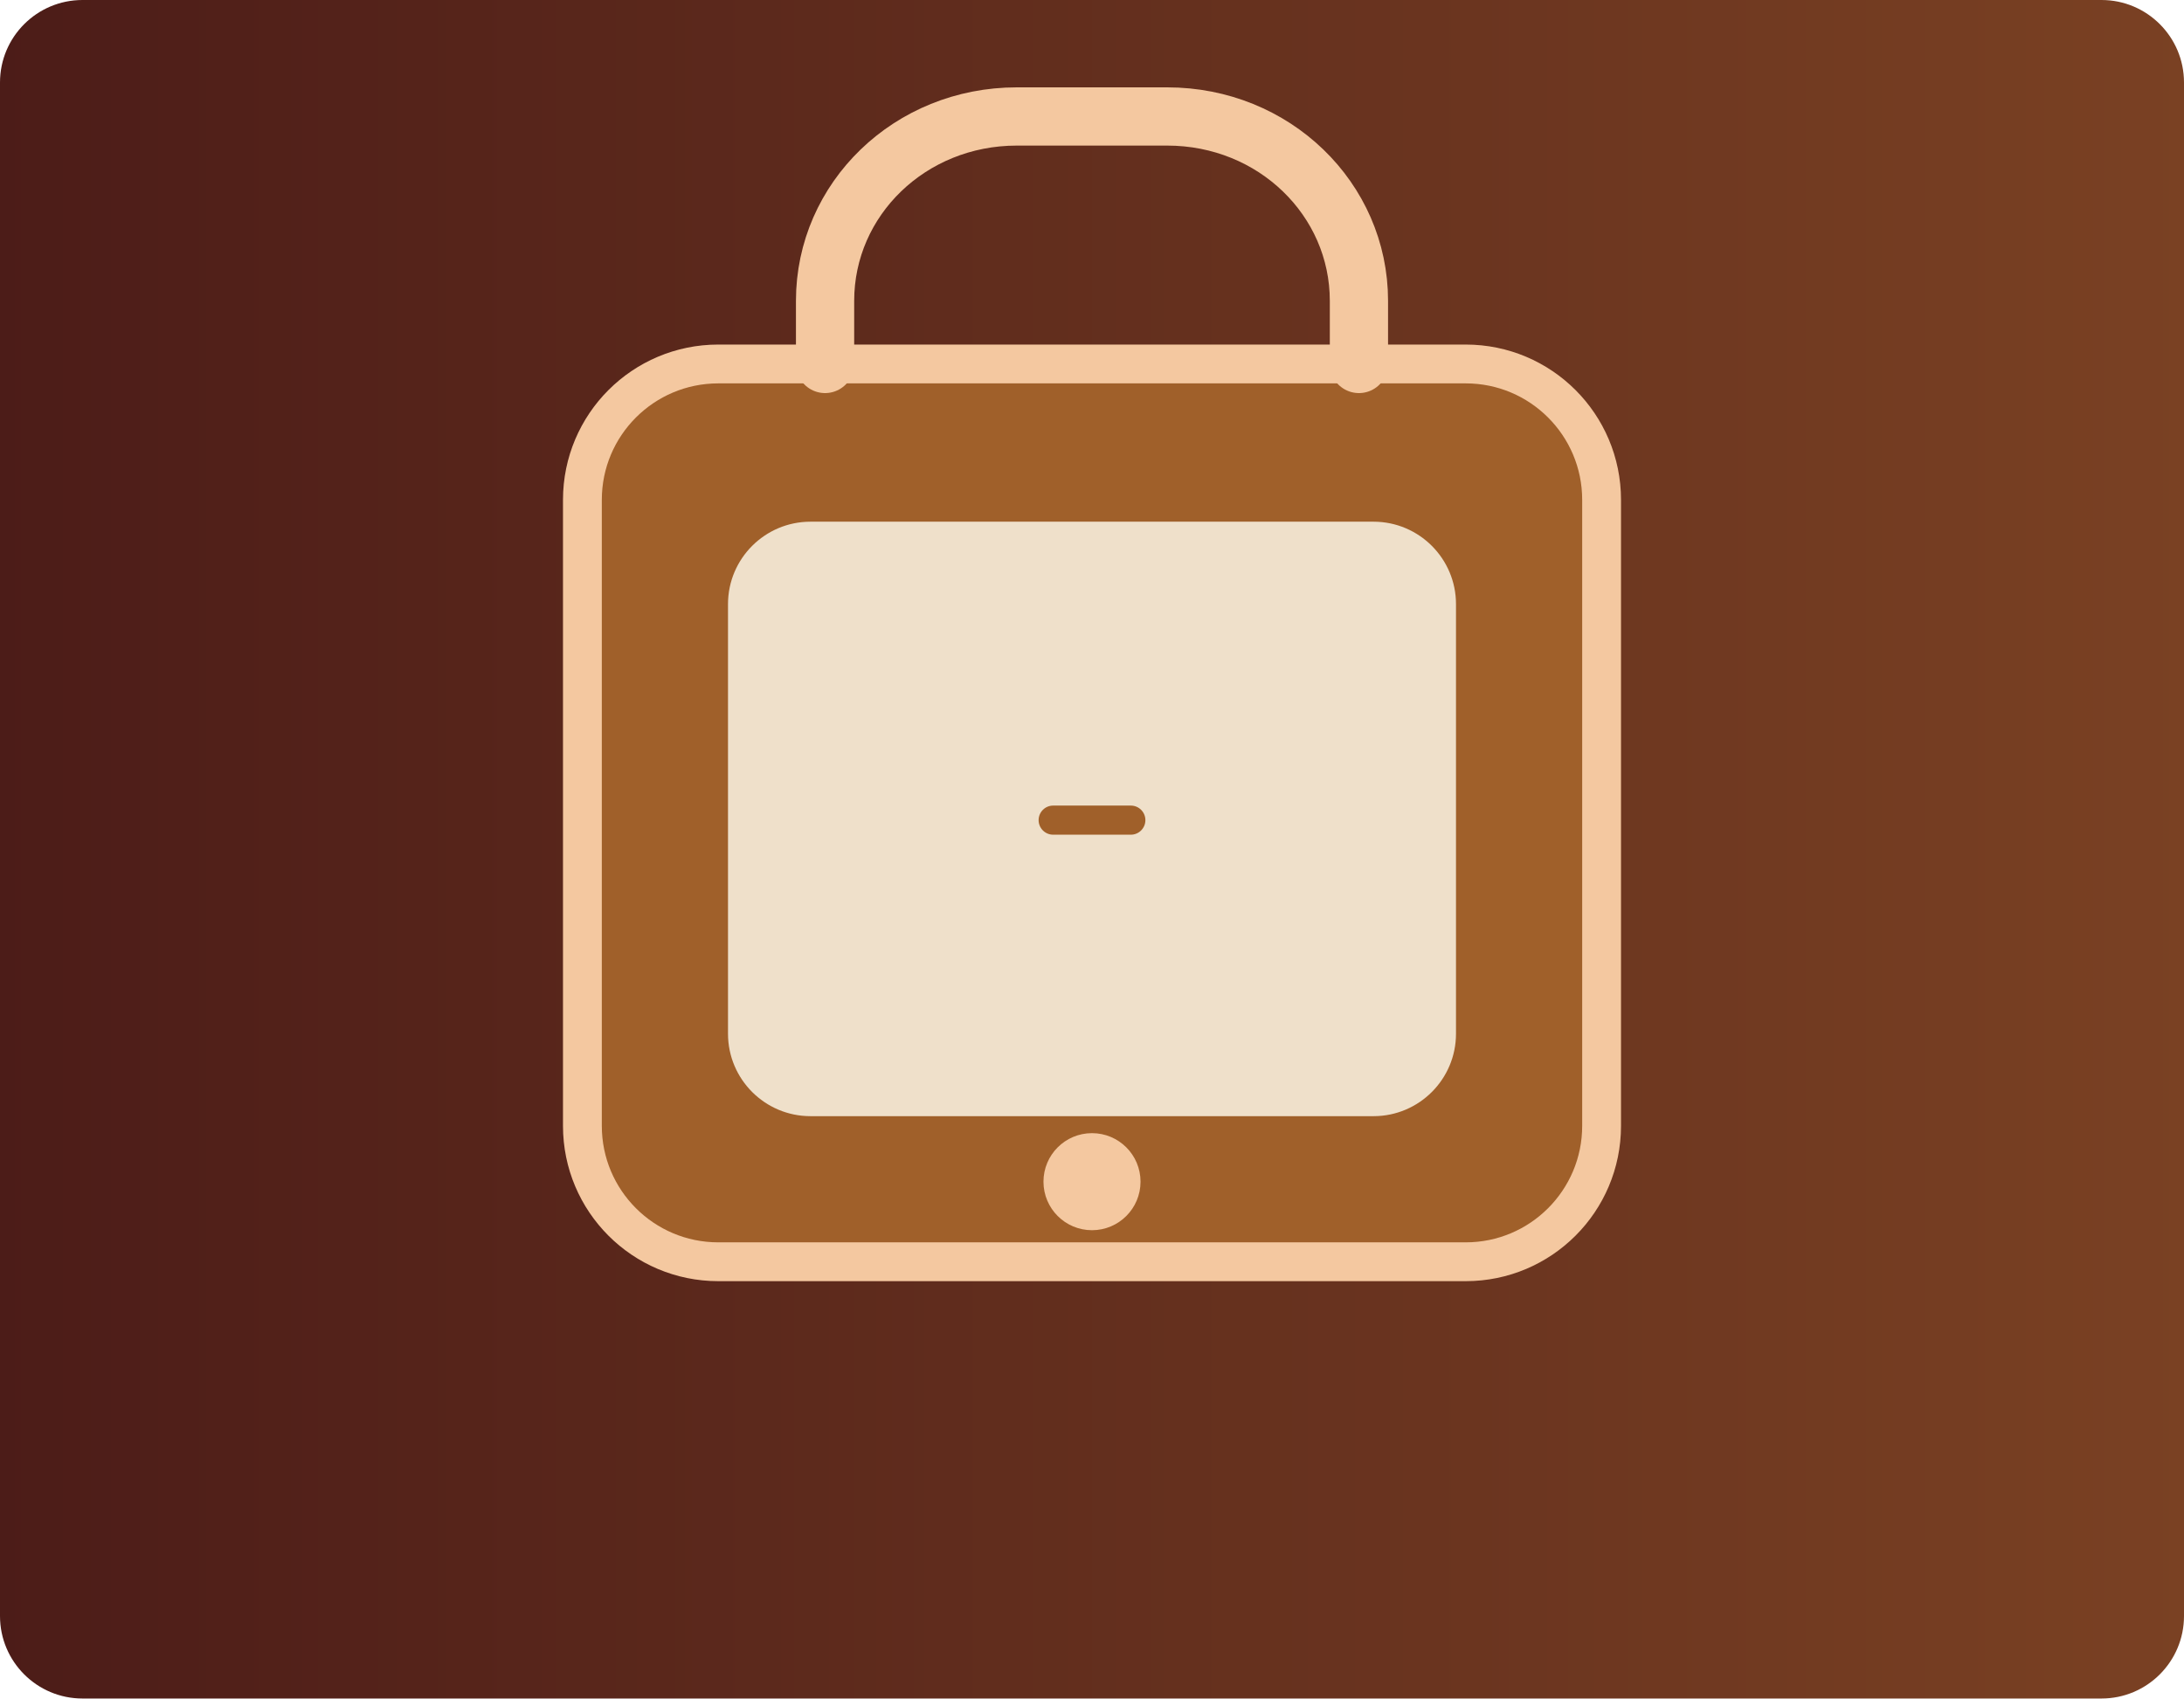
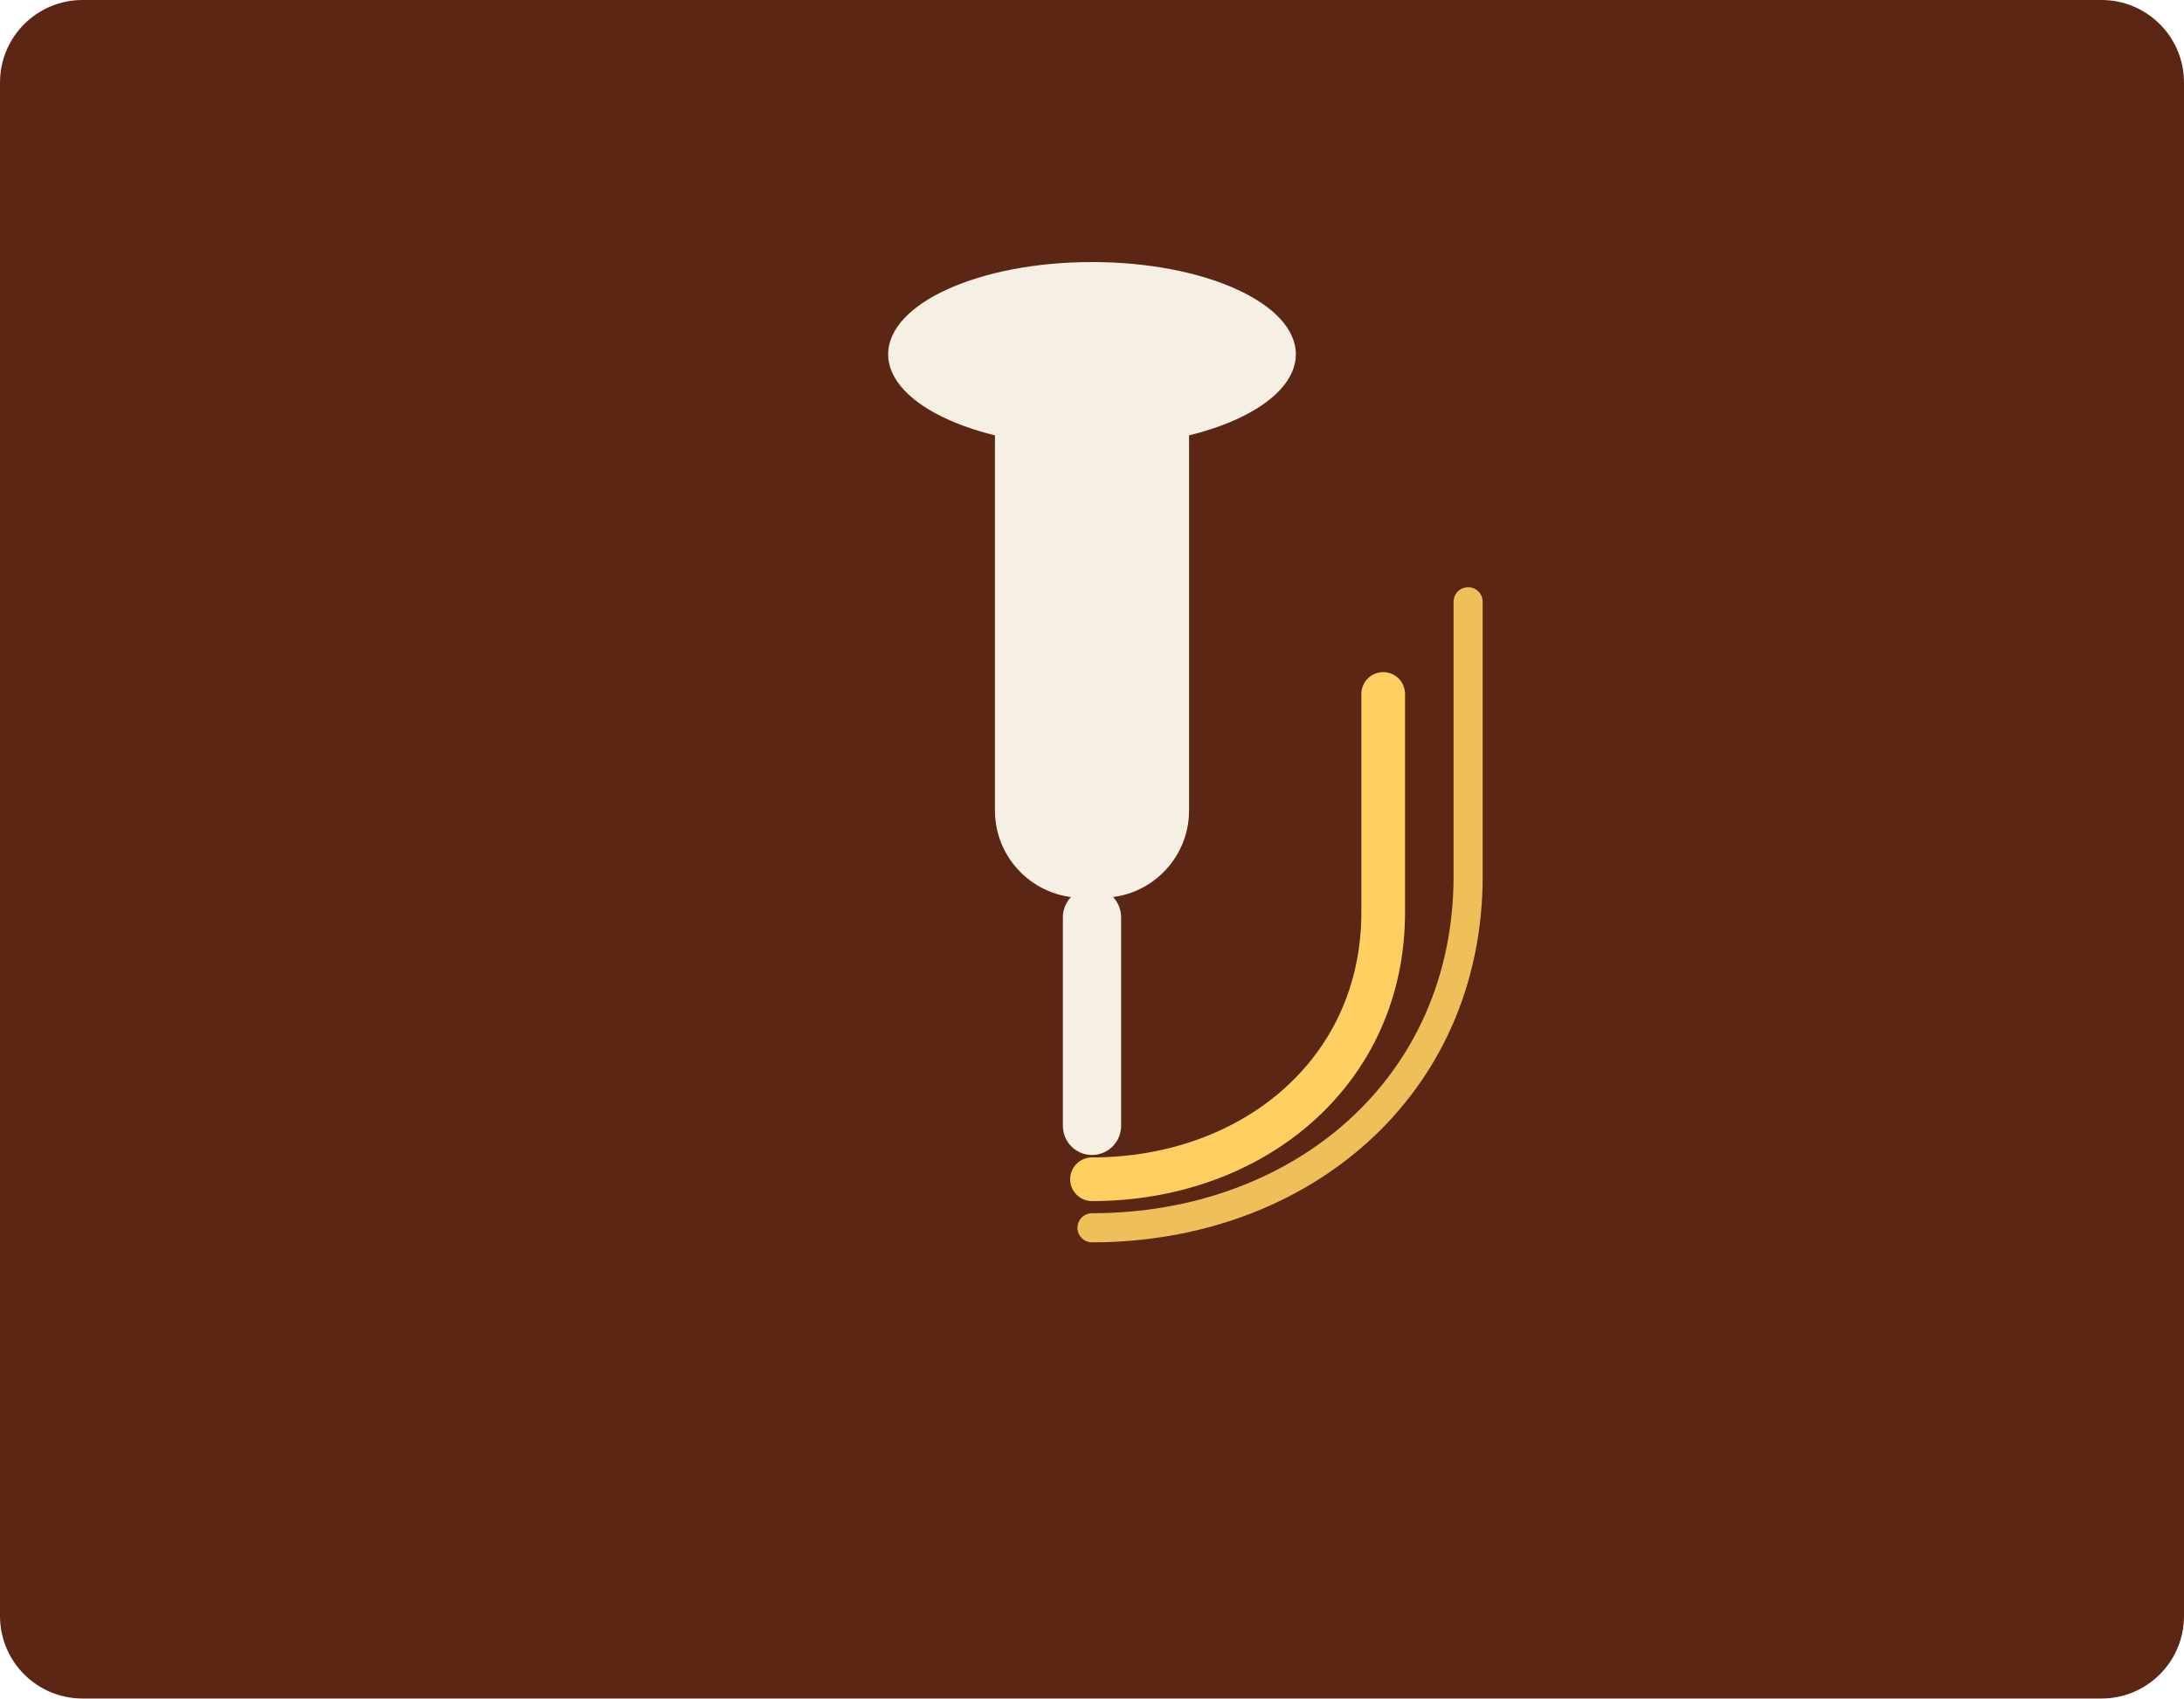
<svg xmlns="http://www.w3.org/2000/svg" viewBox="0 0 900 700">
-   <defs>
-     <linearGradient id="bg3" x1="0" x2="1">
-       <stop offset="0" stop-color="#4c1c18" />
-       <stop offset="1" stop-color="#7a4123" />
-     </linearGradient>
-   </defs>
-   <rect width="900" height="700" rx="34" fill="url(#bg3)" />
-   <rect x="240" y="150" width="420" height="370" rx="56" fill="#a0602a" stroke="#f4c8a0" stroke-width="16" />
-   <rect x="300" y="215" width="300" height="245" rx="34" fill="#f5ead8" opacity=".92" />
-   <path d="M340 150v-26c0-42 35-76 79-76h62c44 0 79 34 79 76v26" fill="none" stroke="#f4c8a0" stroke-width="24" stroke-linecap="round" />
-   <rect x="428" y="332" width="44" height="12" rx="6" fill="#a0602a" />
-   <circle cx="450" cy="487" r="20" fill="#f4c8a0" />
+   <rect width="900" height="700" rx="34" fill="#5b2613" />
+   <rect x="410" y="120" width="80" height="250" rx="36" fill="#f6efe4" />
+   <ellipse cx="450" cy="146" rx="84" ry="38" fill="#f6efe4" />
+   <rect x="438" y="366" width="24" height="110" rx="12" fill="#f6efe4" />
+   <path d="M450 486c66 0 120-44 120-110V286" fill="none" stroke="#ffcf61" stroke-width="18" stroke-linecap="round" />
+   <path d="M450 506c86 0 155-58 155-145V248" fill="none" stroke="#ffcf61" stroke-width="12" stroke-linecap="round" opacity=".9" />
</svg>
